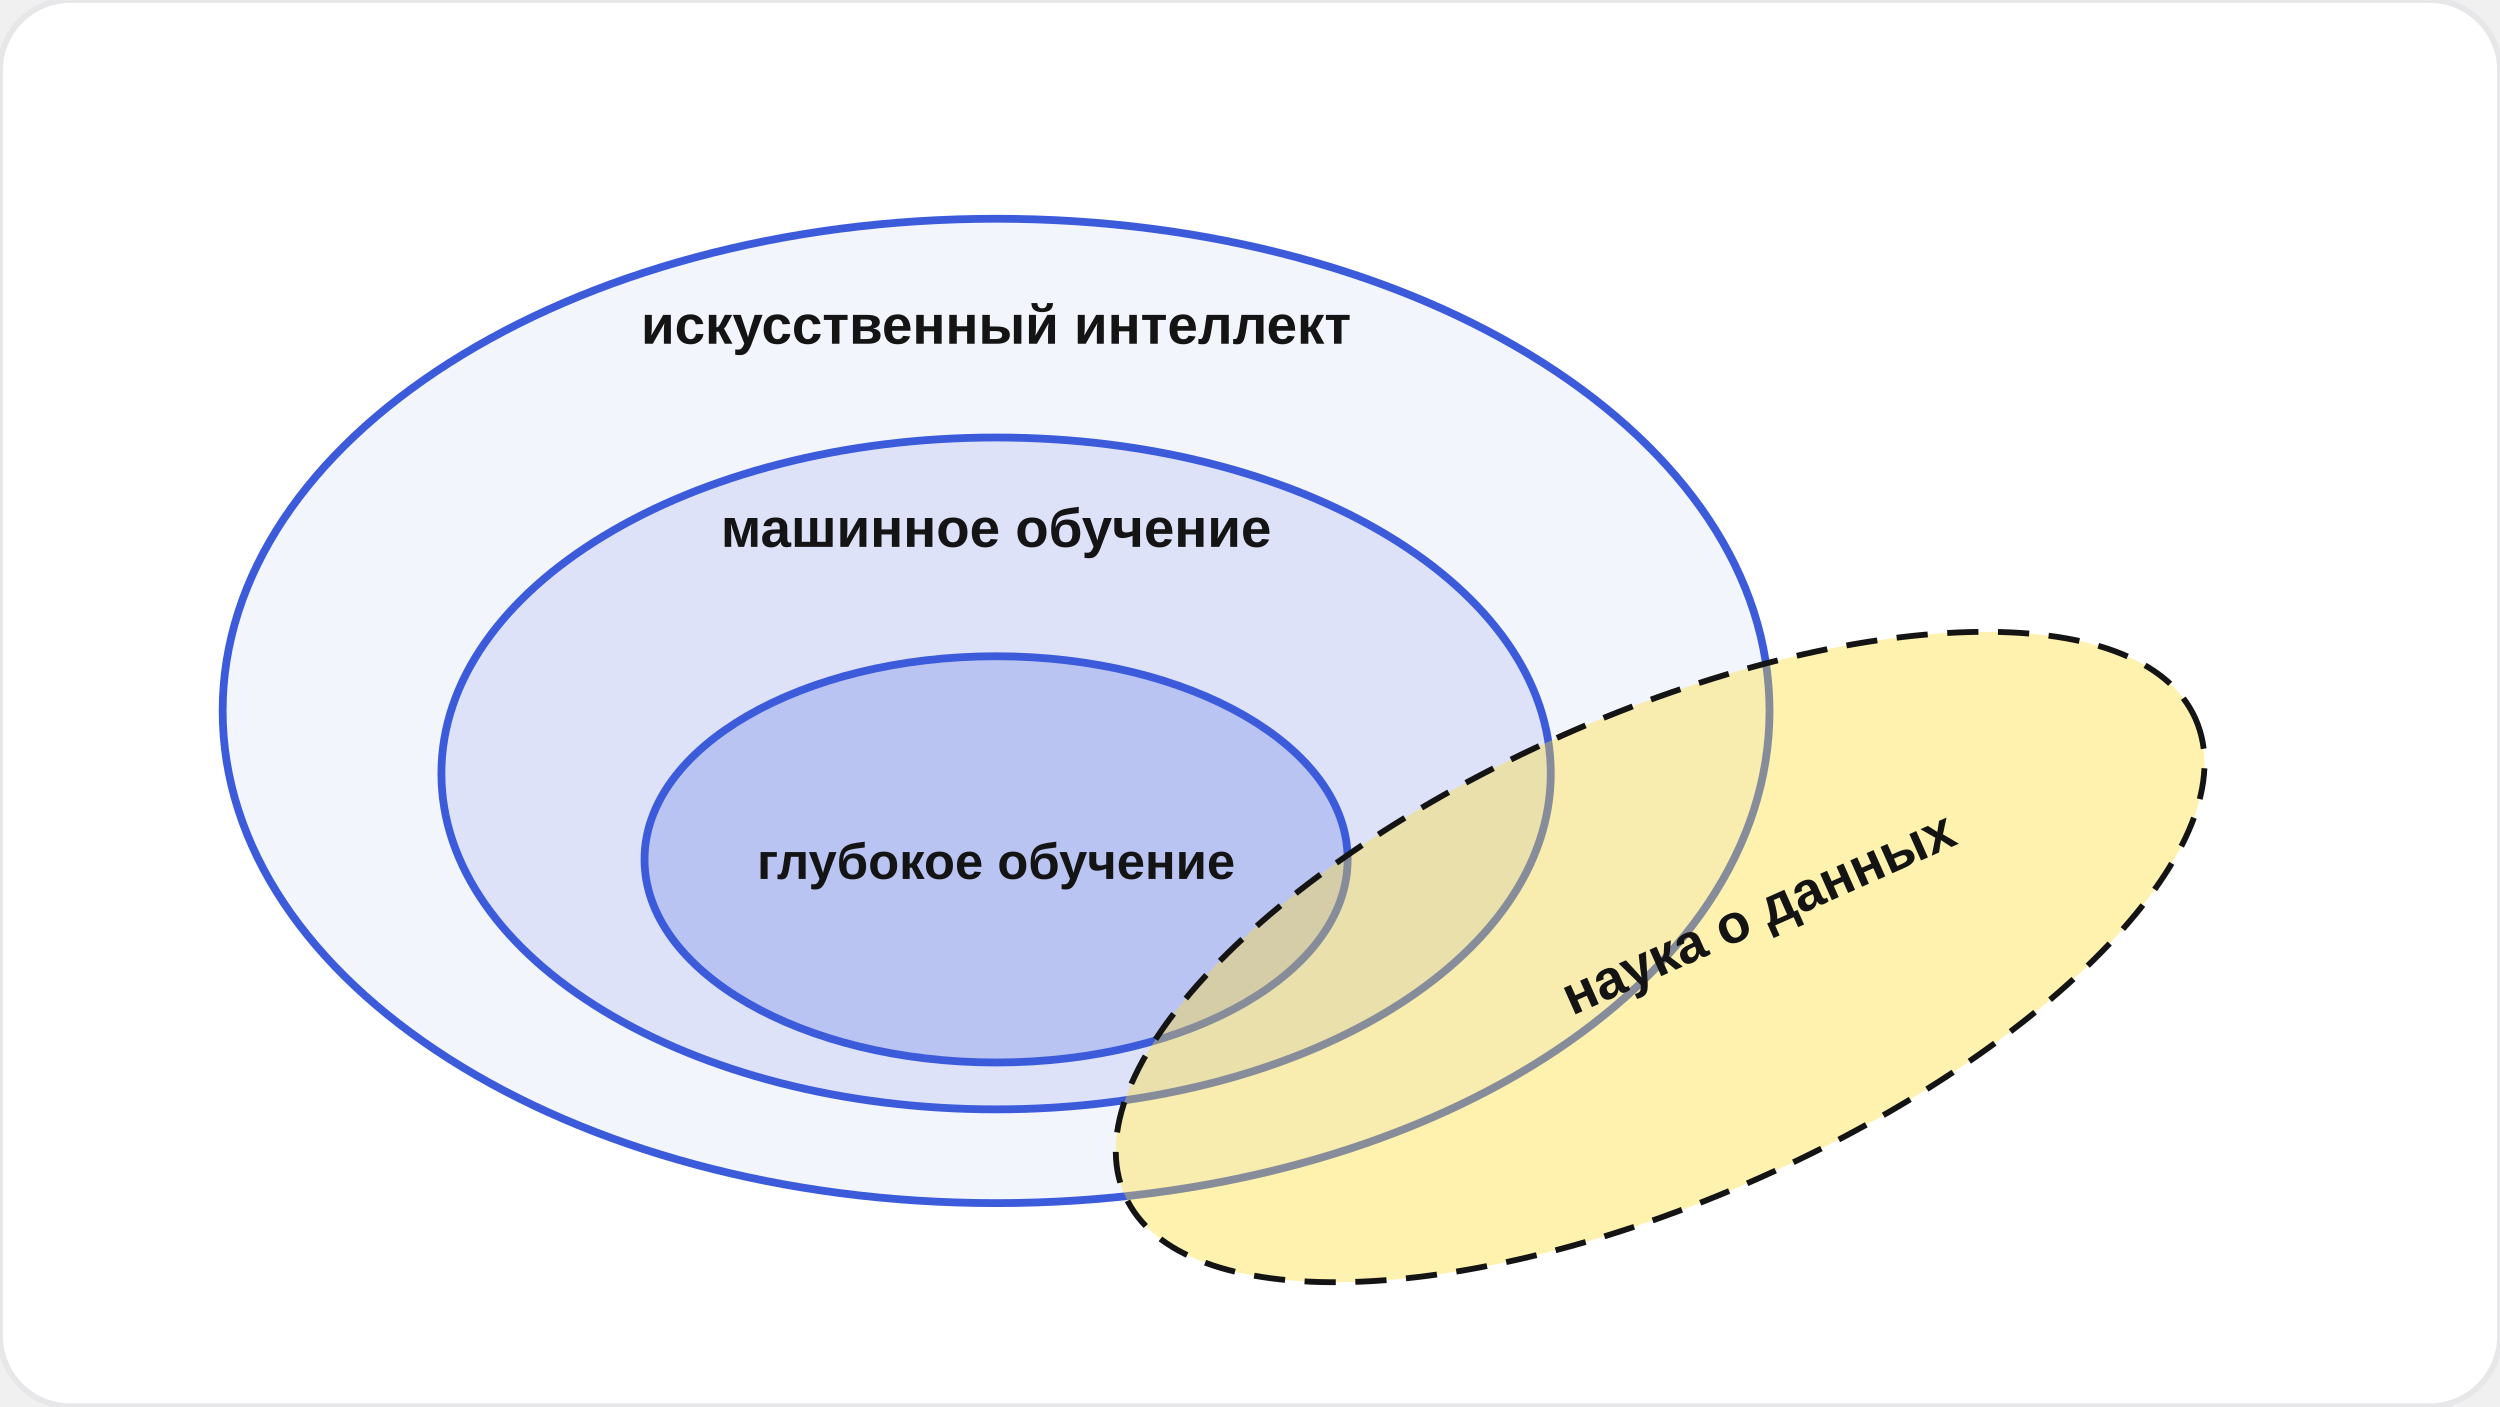
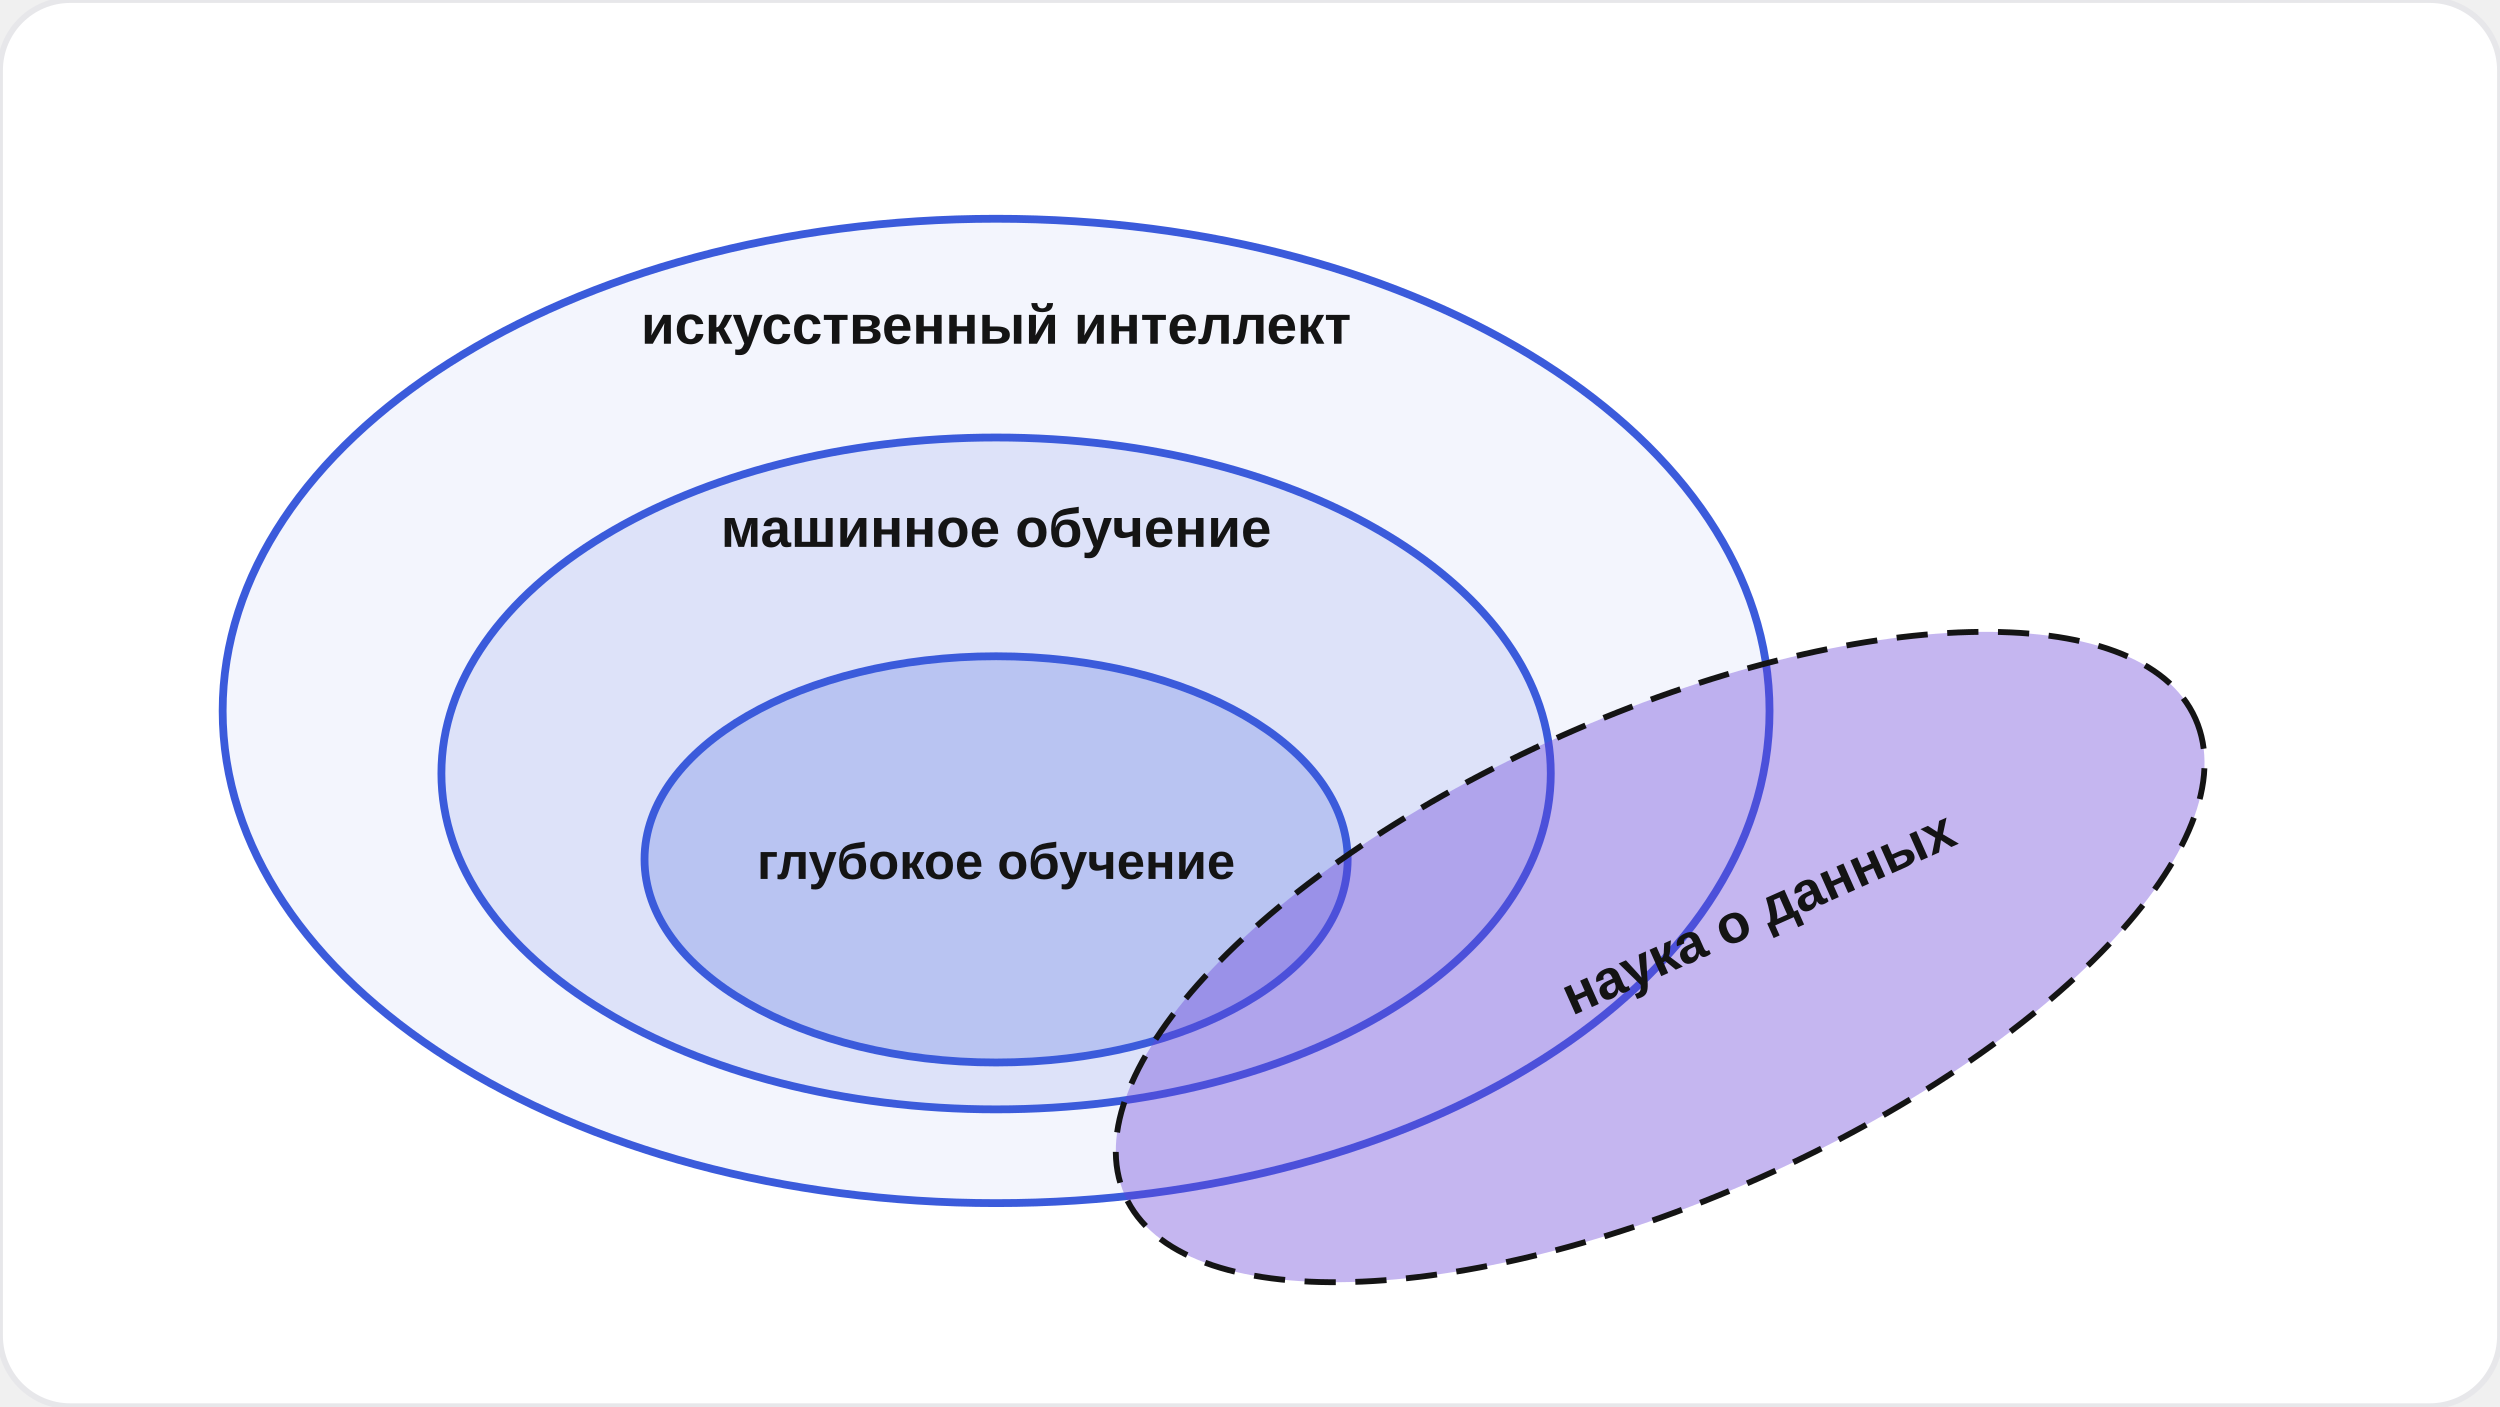
<svg xmlns="http://www.w3.org/2000/svg" viewBox="0 0 640 360" font-family="Onest, 'Segoe UI', system-ui, Arial, sans-serif">
  <rect width="640" height="360" rx="18" fill="#ffffff" stroke="#e7e7ea" stroke-width="1.5" />
  <ellipse cx="255" cy="182" rx="198" ry="126" fill="#3b5bdb" fill-opacity="0.06" stroke="#3b5bdb" stroke-width="2" />
  <ellipse cx="255" cy="198" rx="142" ry="86" fill="#3b5bdb" fill-opacity="0.12" stroke="#3b5bdb" stroke-width="2" />
  <ellipse cx="255" cy="220" rx="90" ry="52" fill="#3b5bdb" fill-opacity="0.22" stroke="#3b5bdb" stroke-width="2" />
-   <ellipse cx="425" cy="245" rx="150" ry="62" transform="rotate(-24 425 245)" fill="#ffdd2d" fill-opacity="0.38" stroke="#141414" stroke-width="1.5" stroke-dasharray="8 5" />
+   <ellipse cx="425" cy="245" rx="150" ry="62" transform="rotate(-24 425 245)" fill="#6741d9" fill-opacity="0.38" stroke="#141414" stroke-width="1.5" stroke-dasharray="8 5" />
  <text x="255" y="88" text-anchor="middle" font-size="14" font-weight="600" fill="#141414">искусственный интеллект</text>
  <text x="255" y="140" text-anchor="middle" font-size="14" font-weight="600" fill="#141414">машинное обучение</text>
  <text x="255" y="225" text-anchor="middle" font-size="13" font-weight="600" fill="#141414">глубокое обучение</text>
  <text x="452" y="238" text-anchor="middle" font-size="14" font-weight="600" fill="#141414" transform="rotate(-24 452 238)">наука о данных</text>
</svg>
